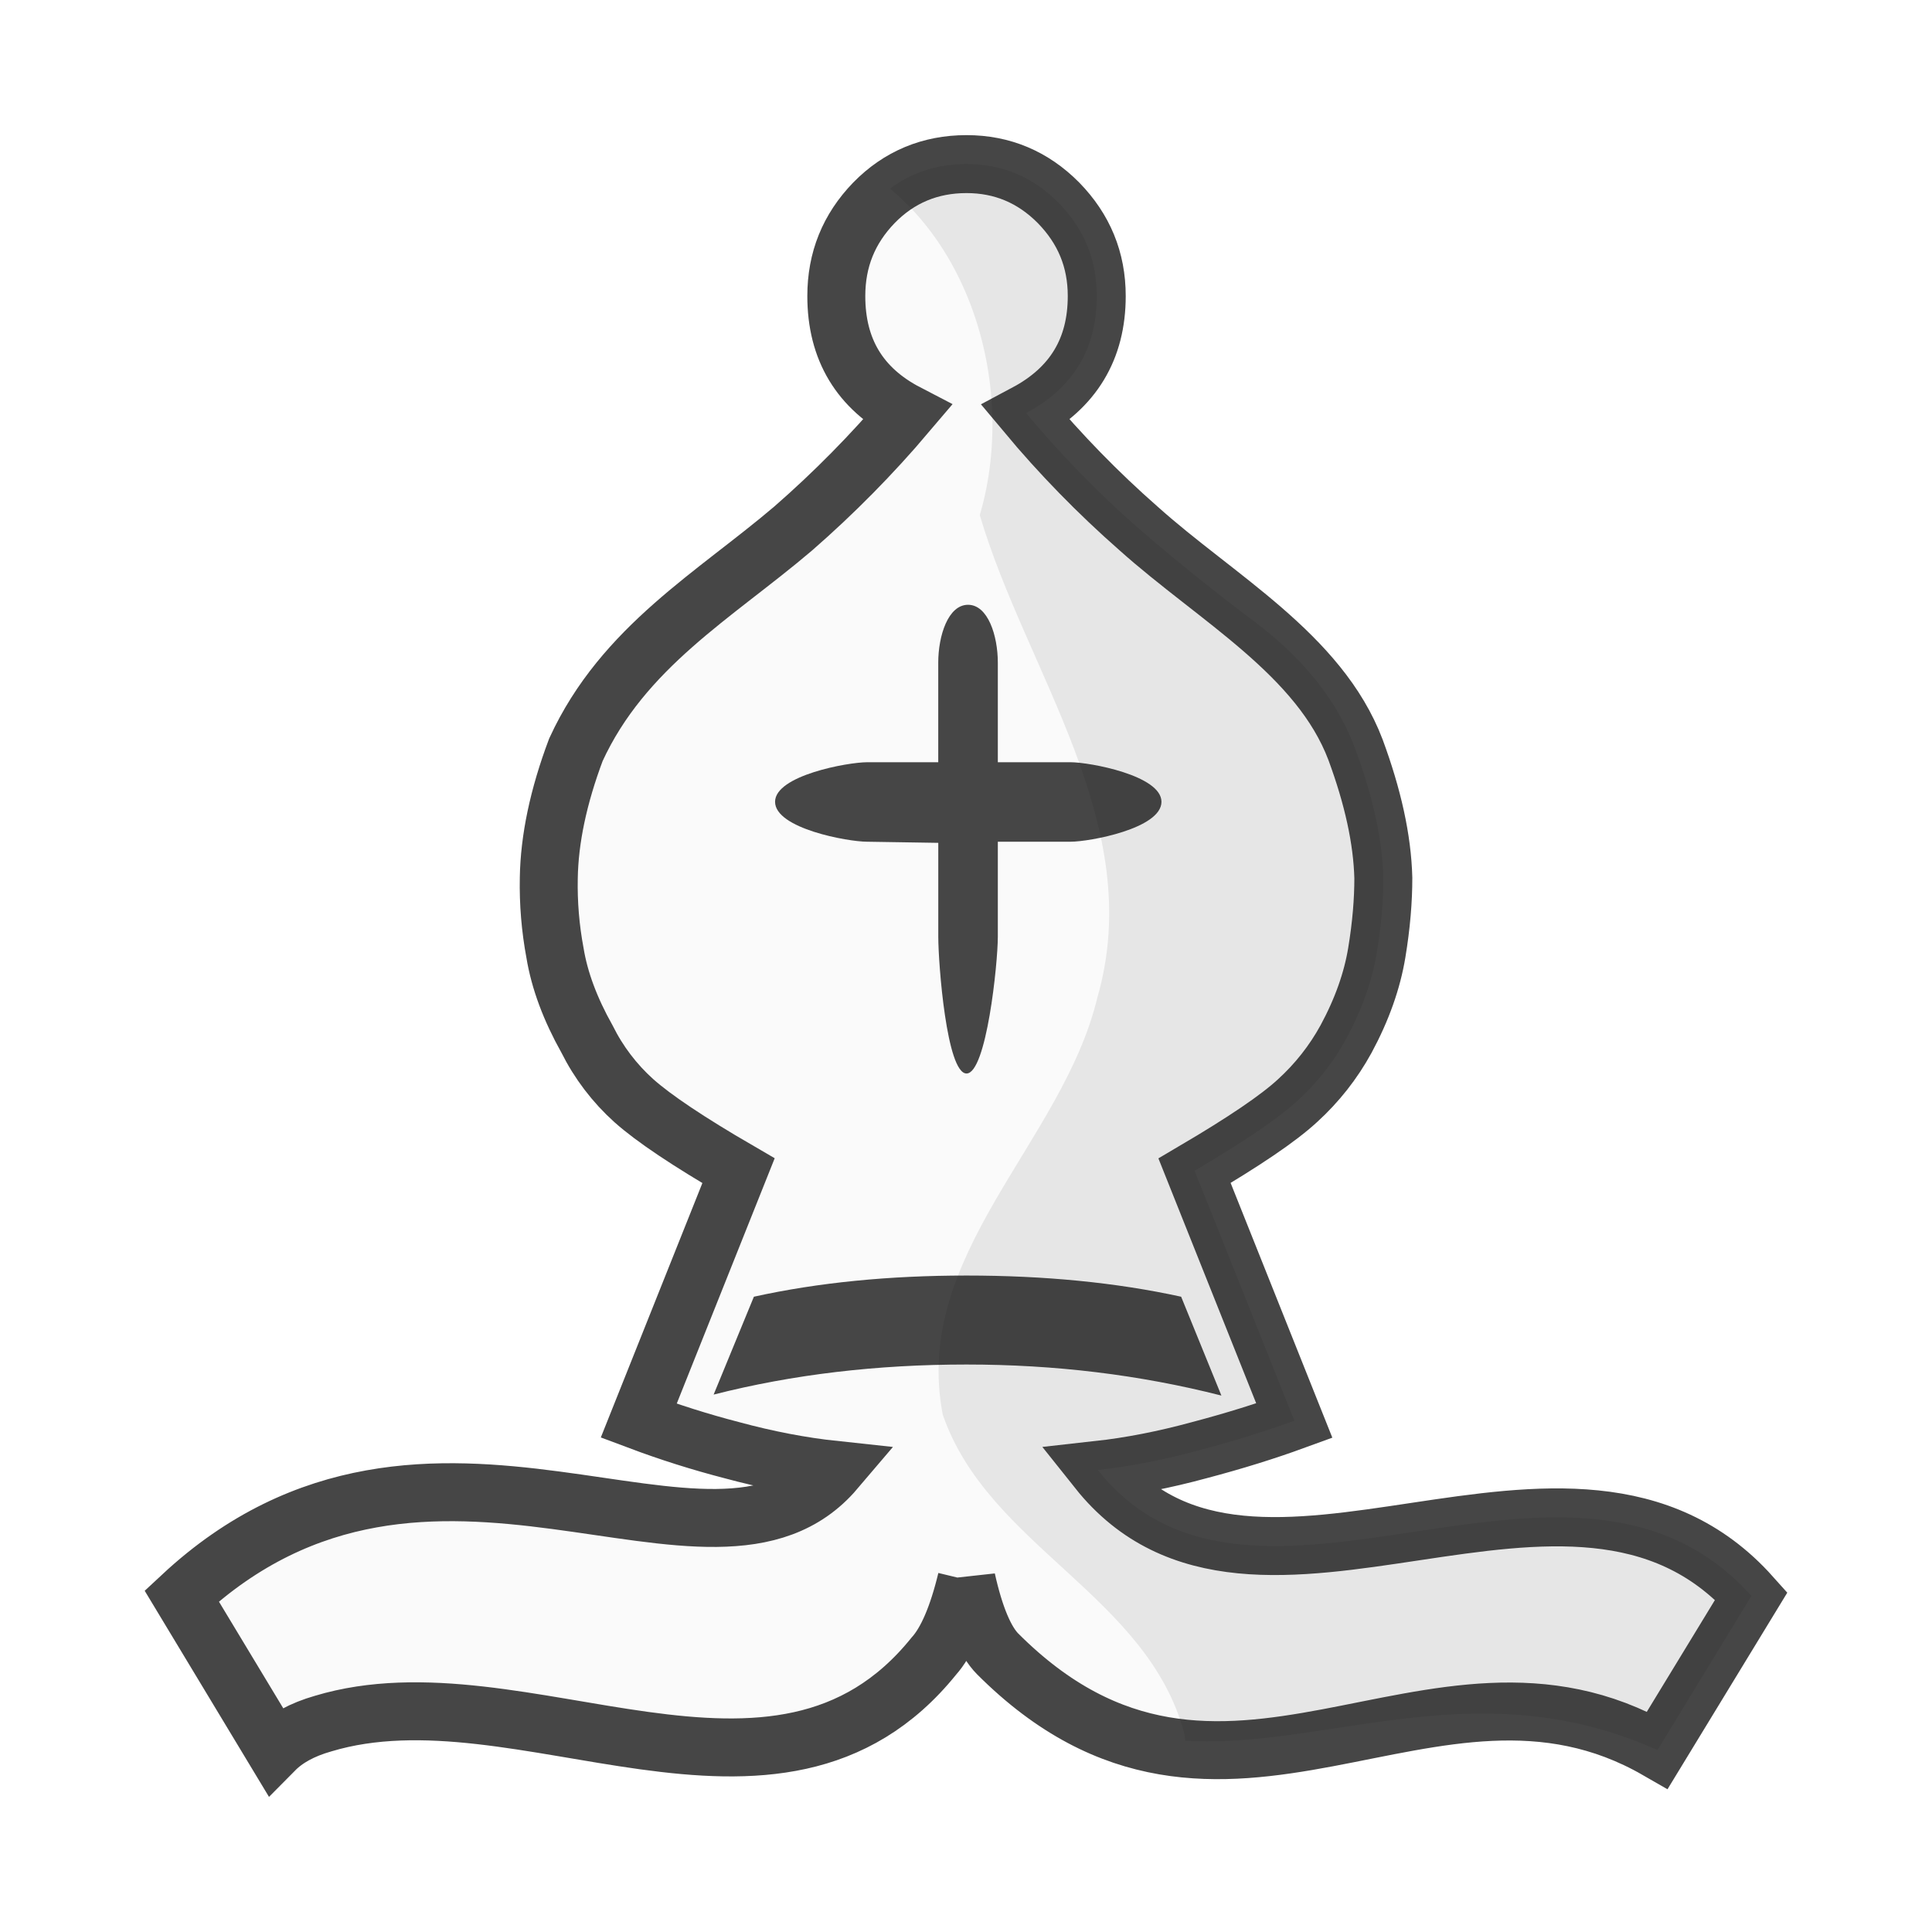
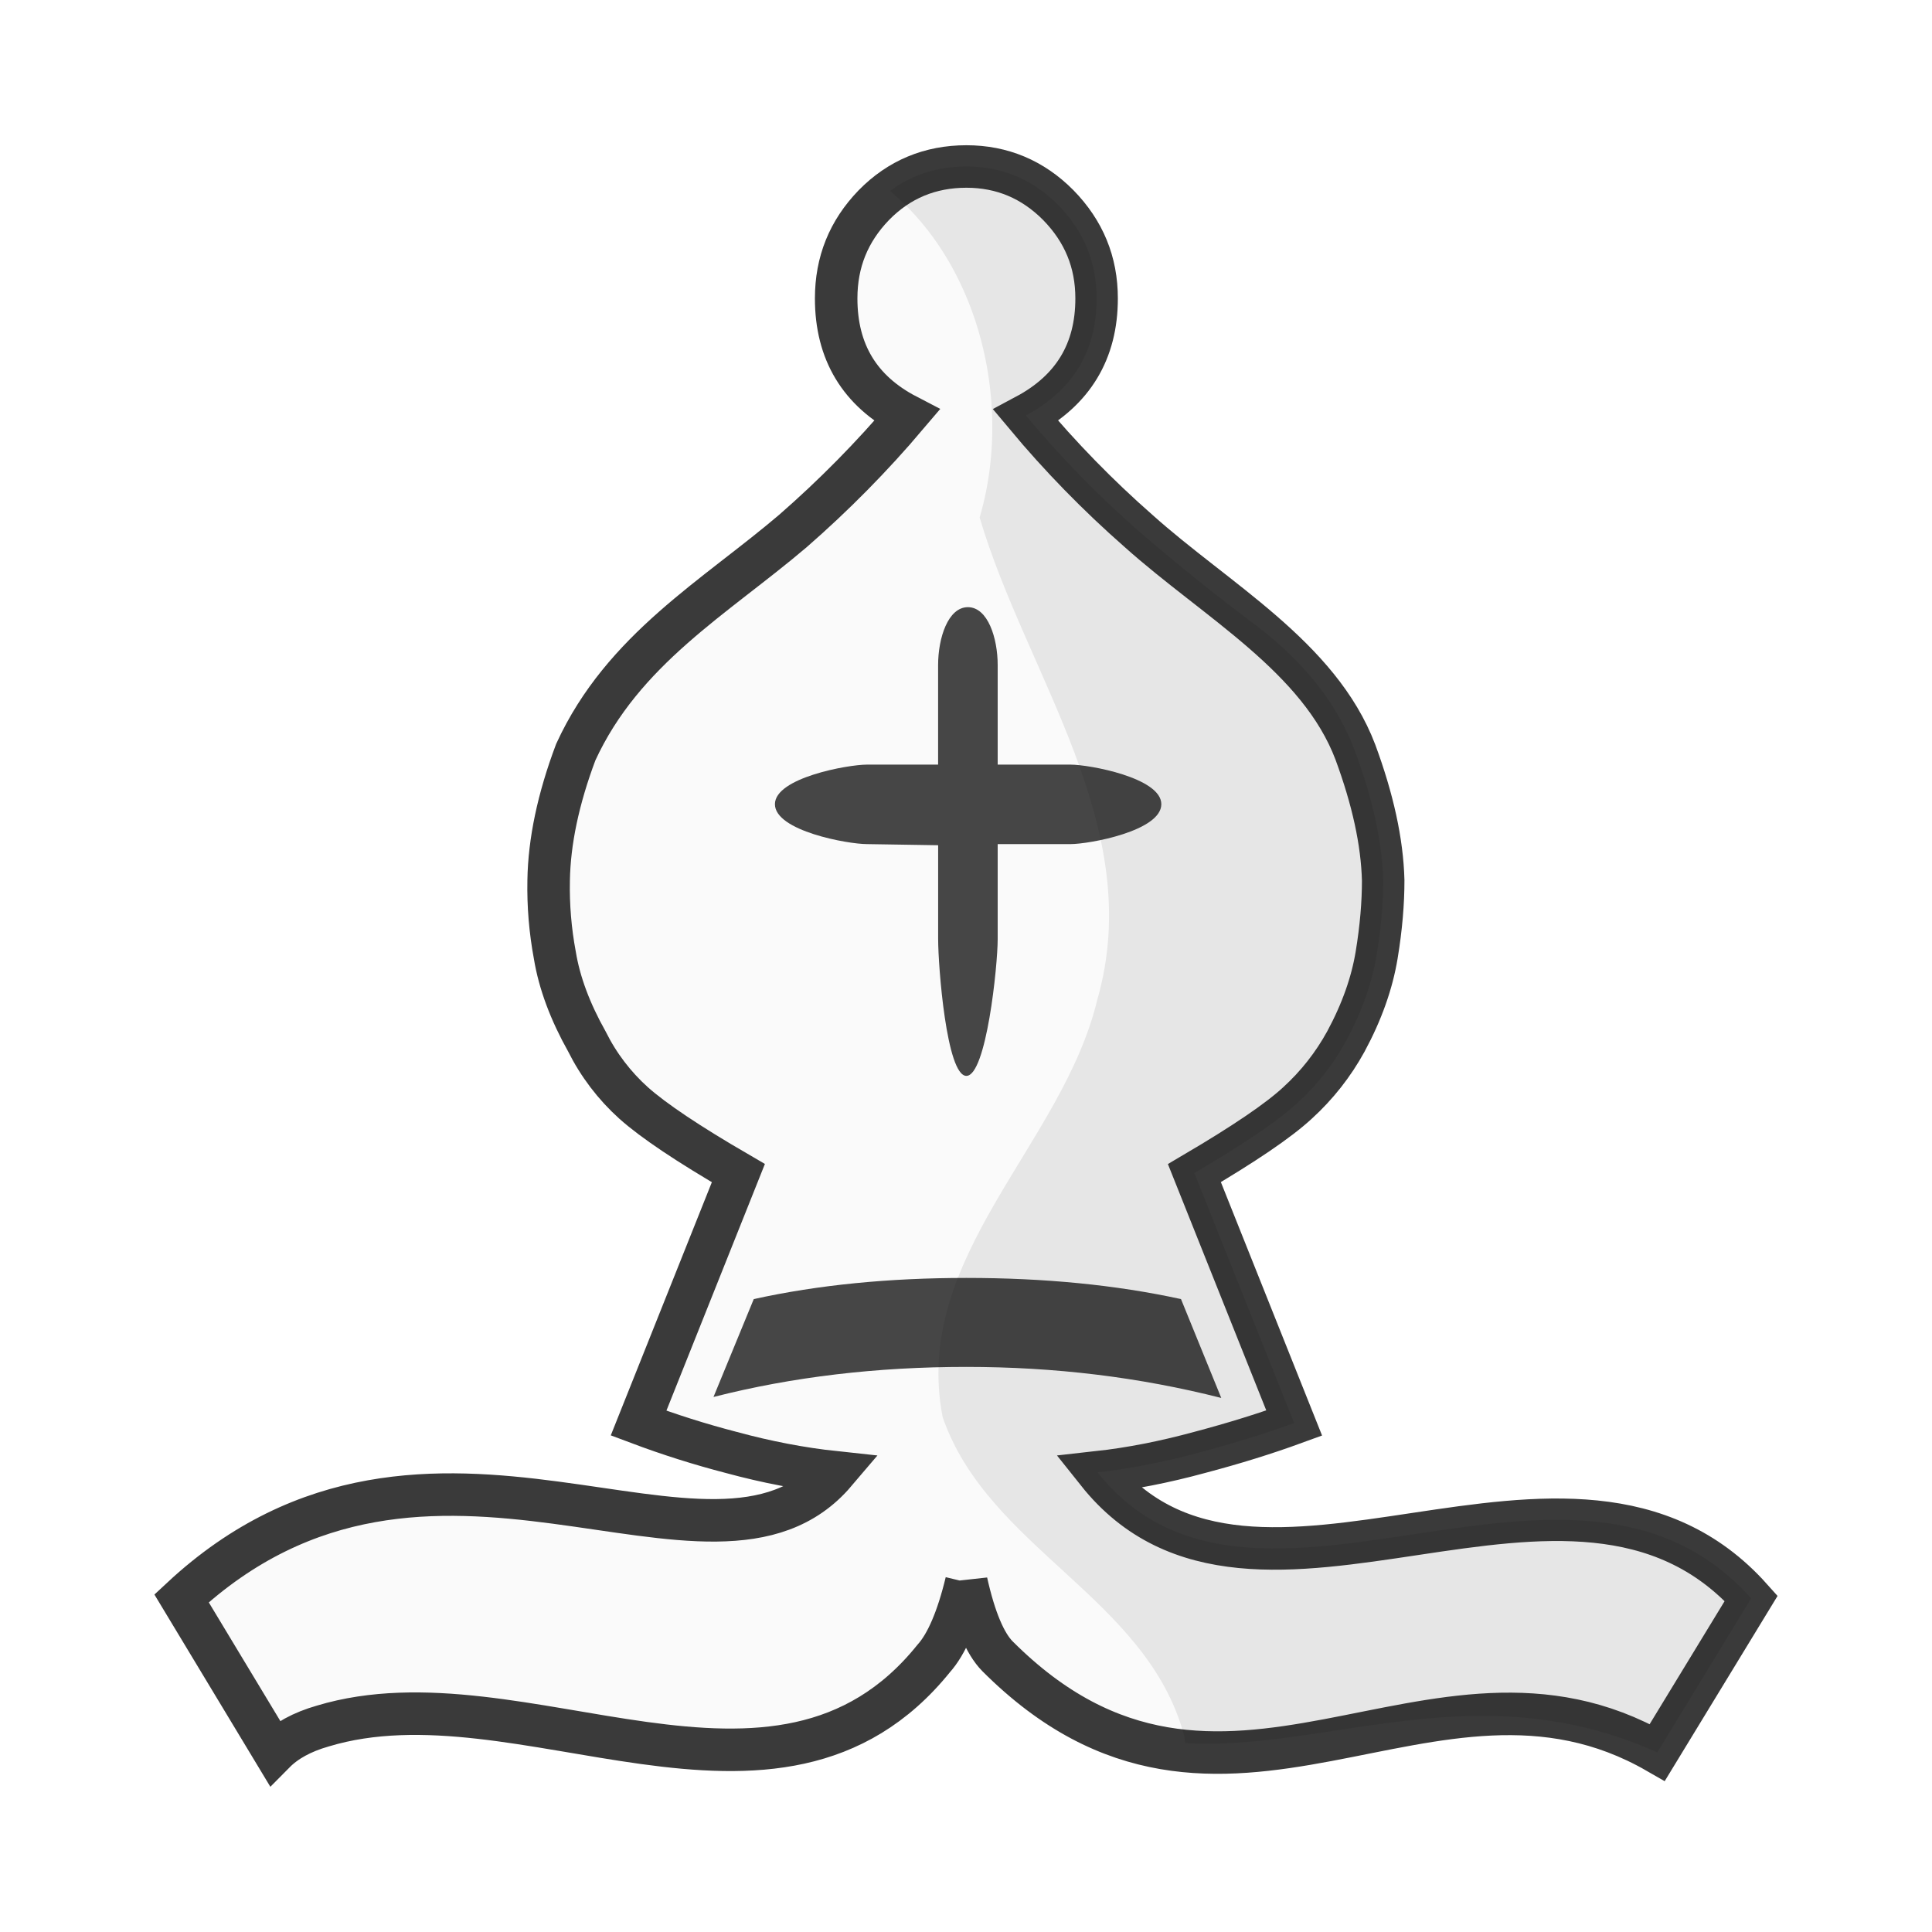
<svg xmlns="http://www.w3.org/2000/svg" clip-rule="evenodd" fill-rule="evenodd" height="50mm" image-rendering="optimizeQuality" shape-rendering="geometricPrecision" text-rendering="geometricPrecision" viewBox="0 0 50 50" width="50mm" version="1.1" id="svg11">
  <defs id="defs15">
    <clipPath clipPathUnits="userSpaceOnUse" id="clipPath1360-4">
      <path style="fill:none;stroke:#000000;stroke-width:0.265px;stroke-linecap:butt;stroke-linejoin:miter;stroke-opacity:1" d="m 293.823,121.23 c 3.657,1.322 5.159,5.849 4.109,9.38 1.204,4.042 4.334,7.922 3.042,12.356 -0.903,3.716 -4.803,6.563 -4,10.675 1.177,3.374 5.295,4.622 6.253,8.166 0.393,3.399 4.222,4.107 7.021,3.436 2.38,-0.765 5.571,0.33 7.258,-1.986 1.965,-3.021 1.668,-6.821 1.957,-10.273 0.178,-8.2 -1.466,-16.787 -6.332,-23.542 -2.898,-3.428 -6.726,-6.267 -11.045,-7.583 -2.693,-0.695 -5.501,-0.731 -8.263,-0.63 z" id="path1362-8" />
    </clipPath>
    <clipPath clipPathUnits="userSpaceOnUse" id="clipPath1360-4-5">
      <path style="fill:none;stroke:#000000;stroke-width:0.265px;stroke-linecap:butt;stroke-linejoin:miter;stroke-opacity:1" d="m 293.823,121.23 c 3.657,1.322 5.159,5.849 4.109,9.38 1.204,4.042 4.334,7.922 3.042,12.356 -0.903,3.716 -4.803,6.563 -4,10.675 1.177,3.374 5.295,4.622 6.253,8.166 0.393,3.399 4.222,4.107 7.021,3.436 2.38,-0.765 5.571,0.33 7.258,-1.986 1.965,-3.021 1.668,-6.821 1.957,-10.273 0.178,-8.2 -1.466,-16.787 -6.332,-23.542 -2.898,-3.428 -6.726,-6.267 -11.045,-7.583 -2.693,-0.695 -5.501,-0.731 -8.263,-0.63 z" id="path1362-8-9" />
    </clipPath>
    <clipPath clipPathUnits="userSpaceOnUse" id="clipPath1360-4-1">
      <path style="fill:none;stroke:#000000;stroke-width:0.265px;stroke-linecap:butt;stroke-linejoin:miter;stroke-opacity:1" d="m 293.823,121.23 c 3.657,1.322 5.159,5.849 4.109,9.38 1.204,4.042 4.334,7.922 3.042,12.356 -0.903,3.716 -4.803,6.563 -4,10.675 1.177,3.374 5.295,4.622 6.253,8.166 0.393,3.399 4.222,4.107 7.021,3.436 2.38,-0.765 5.571,0.33 7.258,-1.986 1.965,-3.021 1.668,-6.821 1.957,-10.273 0.178,-8.2 -1.466,-16.787 -6.332,-23.542 -2.898,-3.428 -6.726,-6.267 -11.045,-7.583 -2.693,-0.695 -5.501,-0.731 -8.263,-0.63 z" id="path1362-8-7" />
    </clipPath>
    <clipPath clipPathUnits="userSpaceOnUse" id="clipPath1360-4-6">
      <path style="fill:none;stroke:#000000;stroke-width:0.265px;stroke-linecap:butt;stroke-linejoin:miter;stroke-opacity:1" d="m 293.823,121.23 c 3.657,1.322 5.159,5.849 4.109,9.38 1.204,4.042 4.334,7.922 3.042,12.356 -0.903,3.716 -4.803,6.563 -4,10.675 1.177,3.374 5.295,4.622 6.253,8.166 0.393,3.399 4.222,4.107 7.021,3.436 2.38,-0.765 5.571,0.33 7.258,-1.986 1.965,-3.021 1.668,-6.821 1.957,-10.273 0.178,-8.2 -1.466,-16.787 -6.332,-23.542 -2.898,-3.428 -6.726,-6.267 -11.045,-7.583 -2.693,-0.695 -5.501,-0.731 -8.263,-0.63 z" id="path1362-8-2" />
    </clipPath>
+     <clipPath clipPathUnits="userSpaceOnUse" id="clipPath1360-4-0">
+       <path style="fill:none;stroke:#000000;stroke-width:0.265px;stroke-linecap:butt;stroke-linejoin:miter;stroke-opacity:1" d="m 293.823,121.23 c 3.657,1.322 5.159,5.849 4.109,9.38 1.204,4.042 4.334,7.922 3.042,12.356 -0.903,3.716 -4.803,6.563 -4,10.675 1.177,3.374 5.295,4.622 6.253,8.166 0.393,3.399 4.222,4.107 7.021,3.436 2.38,-0.765 5.571,0.33 7.258,-1.986 1.965,-3.021 1.668,-6.821 1.957,-10.273 0.178,-8.2 -1.466,-16.787 -6.332,-23.542 -2.898,-3.428 -6.726,-6.267 -11.045,-7.583 -2.693,-0.695 -5.501,-0.731 -8.263,-0.63 z" id="path1362-8-0" />
+     </clipPath>
  </defs>
  <linearGradient id="a" gradientUnits="userSpaceOnUse" x1="21.13" x2="77.641" y1="37.592" y2="37.469">
    <stop offset="0" stop-color="#fff" id="stop2" />
    <stop offset="1" stop-color="#fff" stop-opacity="0" id="stop4" />
  </linearGradient>
-   <g transform="translate(-875.9954,-32.50291)" id="g1171">
-     <path id="path7-50-50" d="m 901.009,73.387 c -0.229,0.95 -0.516,1.609 -0.847,1.977 -4.063,5.043 -10.679,0.201 -15.806,1.746 -0.543,0.155 -0.958,0.385 -1.254,0.684 l -2.405,-3.988 c 6.434,-5.991 13.741,0.473 16.917,-3.261 -0.88,-0.094 -1.77,-0.265 -2.684,-0.513 -0.814,-0.211 -1.617,-0.465 -2.405,-0.761 l 2.583,-6.47 c -1.296,-0.753 -2.193,-1.353 -2.71,-1.814 -0.499,-0.449 -0.91,-0.989 -1.21,-1.592 -0.432,-0.77 -0.712,-1.514 -0.83,-2.234 -0.119,-0.637 -0.173,-1.285 -0.16,-1.934 0.016,-1.001 0.245,-2.106 0.702,-3.321 1.222,-2.663 3.609,-4.01 5.622,-5.725 1.055,-0.92 2.04,-1.918 2.946,-2.987 -1.22,-0.634 -1.829,-1.644 -1.829,-3.029 0,-0.942 0.322,-1.739 0.974,-2.414 0.652,-0.667 1.456,-1.001 2.396,-1.001 0.923,0 1.719,0.334 2.38,1.001 0.66,0.676 0.99,1.472 0.99,2.414 0,1.369 -0.61,2.378 -1.83,3.029 0.893,1.07 1.868,2.069 2.914,2.987 2.014,1.804 4.678,3.257 5.613,5.725 0.449,1.215 0.694,2.319 0.72,3.321 0,0.573 -0.051,1.215 -0.17,1.934 -0.119,0.719 -0.38,1.464 -0.796,2.234 -0.327,0.597 -0.751,1.135 -1.253,1.592 -0.5,0.462 -1.388,1.061 -2.667,1.814 l 2.583,6.469 c -0.729,0.266 -1.55,0.523 -2.456,0.762 -0.914,0.249 -1.786,0.419 -2.633,0.513 4.057,5.098 12.269,-1.937 16.916,3.261 l -2.43,3.988 c -5.84,-3.362 -11.244,3.349 -17.077,-2.49 -0.321,-0.325 -0.592,-0.967 -0.804,-1.918 z" style="fill:#fafafa;fill-opacity:1;stroke:#464646;stroke-width:1.5;stroke-miterlimit:4;stroke-dasharray:none;stroke-opacity:1" />
-     <g style="fill:#464646;fill-opacity:1;stroke-width:0.995" id="g1882-2" transform="matrix(1,0,0,1.010834,552.6201,-5.354704)">
-       <path style="fill:#464646;fill-opacity:1;stroke-width:0.995" d="m 354.985,73.182 -1.042,-2.531 c -1.685,-0.364 -3.539,-0.542 -5.554,-0.542 -1.998,0 -3.835,0.178 -5.503,0.542 l -1.042,2.506 c 2.05,-0.517 4.234,-0.77 6.545,-0.77 2.286,0 4.479,0.262 6.596,0.795 z" id="path1058-1" />
-       <path style="fill:#464646;fill-opacity:1;stroke:none;stroke-width:0.696;stroke-miterlimit:4;stroke-dasharray:none;stroke-opacity:1" d="m 347.658,59.031 v 2.402 c 0,0.695 0.217,3.503 0.731,3.503 0.514,0 0.81,-2.808 0.81,-3.503 v -2.431 h 1.885 c 0.485,0 2.35,-0.337 2.35,-1.022 0,-0.676 -1.865,-1.013 -2.35,-1.013 h -1.885 v -2.547 c 0,-0.695 -0.256,-1.484 -0.771,-1.484 -0.514,0 -0.771,0.789 -0.771,1.484 v 2.547 h -1.843 c -0.492,0 -2.38,0.337 -2.38,1.013 0,0.685 1.888,1.022 2.38,1.022 z" id="path1060-1-20-0" />
+   <g transform="translate(-873.3531,-32.44124)" id="g1250">
+     <path id="path7-50-50" d="m 898.363,73.387 c -0.229,0.95 -0.516,1.609 -0.847,1.977 -4.063,5.043 -10.679,0.201 -15.806,1.746 -0.543,0.155 -0.958,0.385 -1.254,0.684 l -2.405,-3.988 c 6.434,-5.991 13.741,0.473 16.917,-3.261 -0.88,-0.094 -1.77,-0.265 -2.684,-0.513 -0.814,-0.211 -1.617,-0.465 -2.405,-0.761 l 2.583,-6.47 c -1.296,-0.753 -2.193,-1.353 -2.71,-1.814 -0.499,-0.449 -0.91,-0.989 -1.21,-1.592 -0.432,-0.77 -0.712,-1.514 -0.83,-2.234 -0.119,-0.637 -0.173,-1.285 -0.16,-1.934 0.016,-1.001 0.245,-2.106 0.702,-3.321 1.222,-2.663 3.609,-4.01 5.622,-5.725 1.055,-0.92 2.04,-1.918 2.946,-2.987 -1.22,-0.634 -1.829,-1.644 -1.829,-3.029 0,-0.942 0.322,-1.739 0.974,-2.414 0.652,-0.667 1.456,-1.001 2.396,-1.001 0.923,0 1.719,0.334 2.38,1.001 0.66,0.676 0.99,1.472 0.99,2.414 0,1.369 -0.61,2.378 -1.83,3.029 0.893,1.07 1.868,2.069 2.914,2.987 2.014,1.804 4.678,3.257 5.613,5.725 0.449,1.215 0.694,2.319 0.72,3.321 0,0.573 -0.051,1.215 -0.17,1.934 -0.119,0.719 -0.38,1.464 -0.796,2.234 -0.327,0.597 -0.751,1.135 -1.253,1.592 -0.5,0.462 -1.388,1.061 -2.667,1.814 l 2.583,6.469 c -0.729,0.266 -1.55,0.523 -2.456,0.762 -0.914,0.249 -1.786,0.419 -2.633,0.513 4.057,5.098 12.269,-1.937 16.916,3.261 l -2.43,3.988 c -5.84,-3.362 -11.244,3.349 -17.077,-2.49 -0.321,-0.325 -0.592,-0.967 -0.804,-1.918 z" style="fill:#fafafa;fill-opacity:1;stroke:#3a3a3a;stroke-width:1.1;stroke-miterlimit:4;stroke-dasharray:none;stroke-opacity:1" />
+     <g id="g1208">
+       <g transform="matrix(1,0,0,1.010834,549.9742,-5.354704)" id="g1882-2" style="fill:#464646;fill-opacity:1;stroke-width:1.194;stroke-miterlimit:4;stroke-dasharray:none">
+         <path id="path1058-1" d="m 354.985,73.182 -1.042,-2.531 c -1.685,-0.364 -3.539,-0.542 -5.554,-0.542 -1.998,0 -3.835,0.178 -5.503,0.542 l -1.042,2.506 c 2.05,-0.517 4.234,-0.77 6.545,-0.77 2.286,0 4.479,0.262 6.596,0.795 z" style="fill:#464646;fill-opacity:1;stroke-width:1.194;stroke-miterlimit:4;stroke-dasharray:none" />
+         <path id="path1060-1-20-0" d="m 347.658,59.031 v 2.402 c 0,0.695 0.217,3.503 0.731,3.503 0.514,0 0.81,-2.808 0.81,-3.503 v -2.431 h 1.885 c 0.485,0 2.35,-0.337 2.35,-1.022 0,-0.676 -1.865,-1.013 -2.35,-1.013 h -1.885 v -2.547 c 0,-0.695 -0.256,-1.484 -0.771,-1.484 -0.514,0 -0.771,0.789 -0.771,1.484 v 2.547 h -1.843 c -0.492,0 -2.38,0.337 -2.38,1.013 0,0.685 1.888,1.022 2.38,1.022 z" style="fill:#464646;fill-opacity:1;stroke:none;stroke-width:1.194;stroke-miterlimit:4;stroke-dasharray:none;stroke-opacity:1" />
+       </g>
+       <path style="opacity:0.08;fill:#000000;fill-opacity:1;stroke-width:1.194;stroke-miterlimit:4;stroke-dasharray:none" d="m 297.589,157.868 c -0.229,0.94 -0.516,1.592 -0.847,1.956 -4.186,5.604 -13.564,-0.615 -17.06,2.404 l -2.405,-3.945 c 5.903,-5.375 13.594,0.593 16.917,-3.226 -0.88,-0.093 -1.77,-0.262 -2.684,-0.508 -0.814,-0.209 -1.617,-0.46 -2.405,-0.753 l 2.583,-6.401 c -1.296,-0.745 -2.193,-1.338 -2.71,-1.795 -0.499,-0.444 -0.91,-0.978 -1.21,-1.575 -0.432,-0.762 -0.712,-1.498 -0.83,-2.21 -0.119,-0.63 -0.173,-1.272 -0.16,-1.913 0.016,-0.99 0.245,-2.083 0.702,-3.285 0.457,-1.194 1.312,-2.27 2.565,-3.209 1.039,-0.793 2.058,-1.612 3.057,-2.455 1.055,-0.91 2.04,-1.897 2.946,-2.955 -1.22,-0.627 -1.829,-1.626 -1.829,-2.997 0,-0.932 0.322,-1.72 0.974,-2.388 0.652,-0.66 1.456,-0.99 2.396,-0.99 0.923,0 1.719,0.33 2.38,0.99 0.66,0.669 0.99,1.456 0.99,2.388 0,1.354 -0.61,2.353 -1.83,2.997 0.893,1.059 1.868,2.047 2.914,2.955 1.001,0.854 2.032,1.673 3.09,2.455 1.236,0.94 2.083,2.015 2.523,3.209 0.449,1.202 0.694,2.294 0.72,3.285 0,0.567 -0.051,1.202 -0.17,1.913 -0.119,0.711 -0.38,1.448 -0.796,2.21 -0.327,0.591 -0.751,1.123 -1.253,1.575 -0.5,0.457 -1.388,1.05 -2.667,1.795 l 2.583,6.4 c -0.729,0.263 -1.55,0.517 -2.456,0.754 -0.914,0.246 -1.786,0.415 -2.633,0.508 4.057,5.044 12.269,-1.916 16.916,3.226 l -2.43,3.945 c -6.731,-2.998 -11.883,2.637 -17.077,-2.463 -0.321,-0.322 -0.592,-0.957 -0.804,-1.897 z" id="path7-50-5-1" clip-path="url(#clipPath1360-4-0)" transform="matrix(1,0,0,1.010834,600.7742,-86.19139)" />
    </g>
-     <path transform="matrix(1,0,0,1.010834,603.4201,-86.19139)" clip-path="url(#clipPath1360-4-6)" id="path7-50-5-1" d="m 297.589,157.868 c -0.229,0.94 -0.516,1.592 -0.847,1.956 -4.186,5.604 -13.564,-0.615 -17.06,2.404 l -2.405,-3.945 c 5.903,-5.375 13.594,0.593 16.917,-3.226 -0.88,-0.093 -1.77,-0.262 -2.684,-0.508 -0.814,-0.209 -1.617,-0.46 -2.405,-0.753 l 2.583,-6.401 c -1.296,-0.745 -2.193,-1.338 -2.71,-1.795 -0.499,-0.444 -0.91,-0.978 -1.21,-1.575 -0.432,-0.762 -0.712,-1.498 -0.83,-2.21 -0.119,-0.63 -0.173,-1.272 -0.16,-1.913 0.016,-0.99 0.245,-2.083 0.702,-3.285 0.457,-1.194 1.312,-2.27 2.565,-3.209 1.039,-0.793 2.058,-1.612 3.057,-2.455 1.055,-0.91 2.04,-1.897 2.946,-2.955 -1.22,-0.627 -1.829,-1.626 -1.829,-2.997 0,-0.932 0.322,-1.72 0.974,-2.388 0.652,-0.66 1.456,-0.99 2.396,-0.99 0.923,0 1.719,0.33 2.38,0.99 0.66,0.669 0.99,1.456 0.99,2.388 0,1.354 -0.61,2.353 -1.83,2.997 0.893,1.059 1.868,2.047 2.914,2.955 1.001,0.854 2.032,1.673 3.09,2.455 1.236,0.94 2.083,2.015 2.523,3.209 0.449,1.202 0.694,2.294 0.72,3.285 0,0.567 -0.051,1.202 -0.17,1.913 -0.119,0.711 -0.38,1.448 -0.796,2.21 -0.327,0.591 -0.751,1.123 -1.253,1.575 -0.5,0.457 -1.388,1.05 -2.667,1.795 l 2.583,6.4 c -0.729,0.263 -1.55,0.517 -2.456,0.754 -0.914,0.246 -1.786,0.415 -2.633,0.508 4.057,5.044 12.269,-1.916 16.916,3.226 l -2.43,3.945 c -6.731,-2.998 -11.883,2.637 -17.077,-2.463 -0.321,-0.322 -0.592,-0.957 -0.804,-1.897 z" style="opacity:0.08;fill:#000000;fill-opacity:1;stroke-width:0.995" />
  </g>
</svg>
